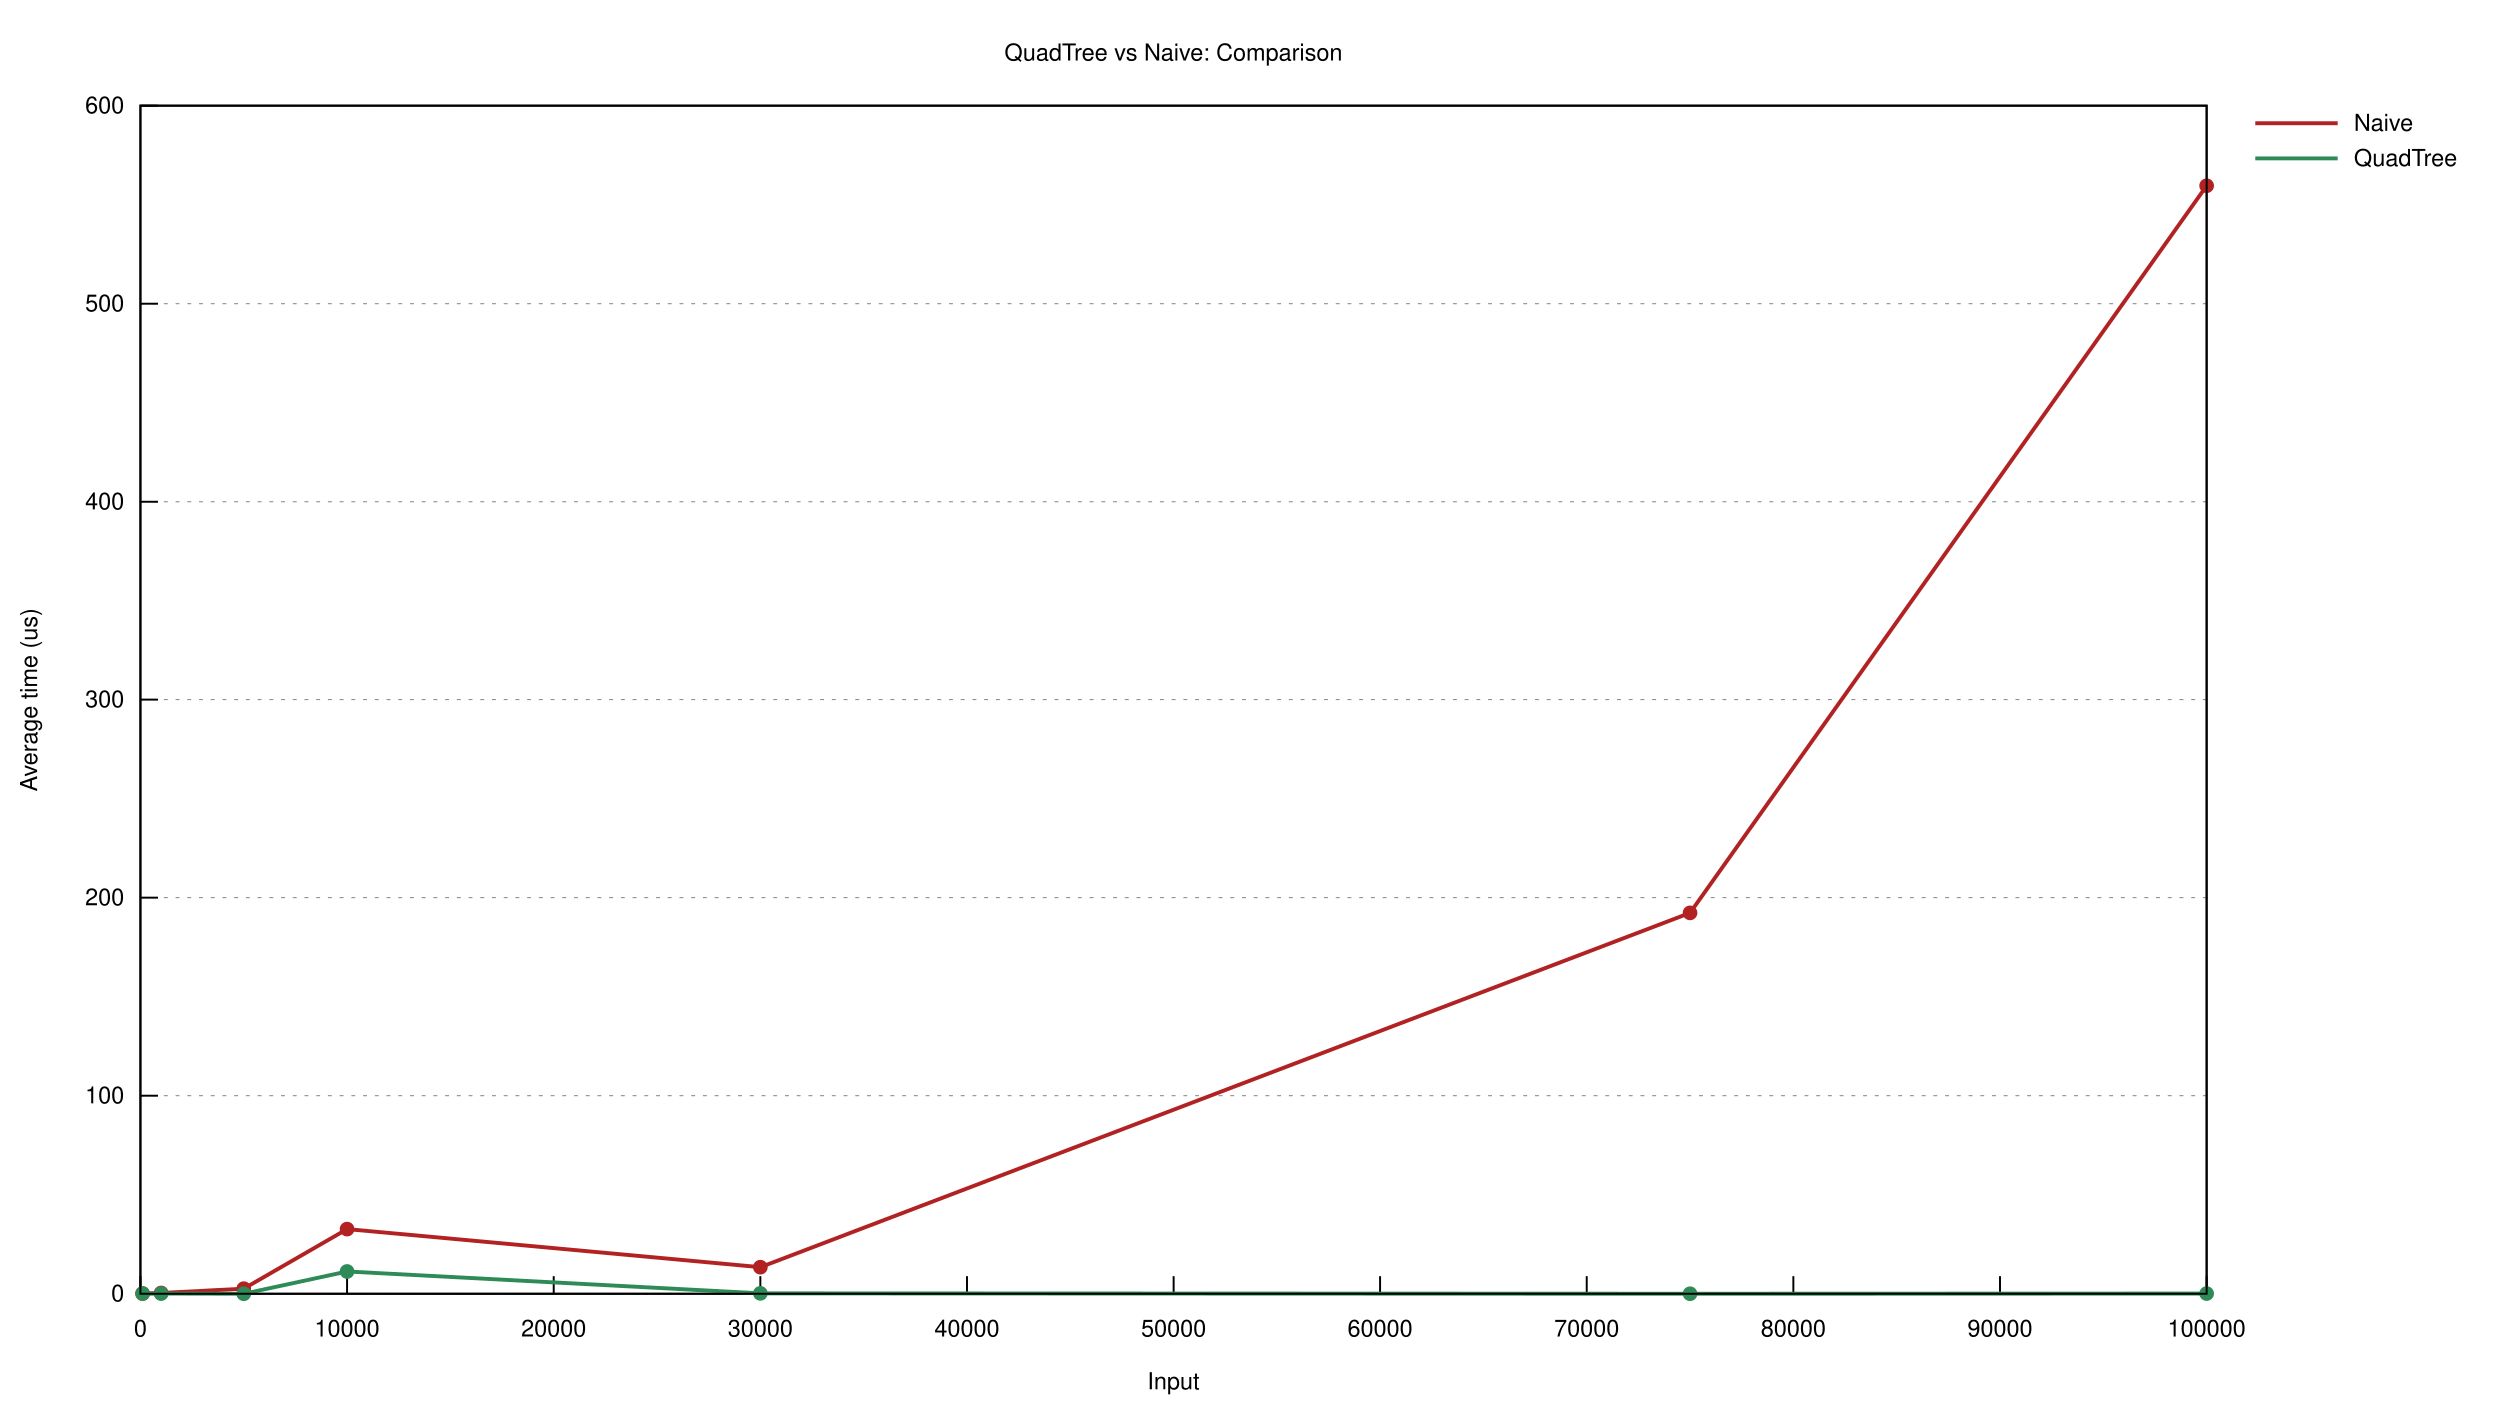
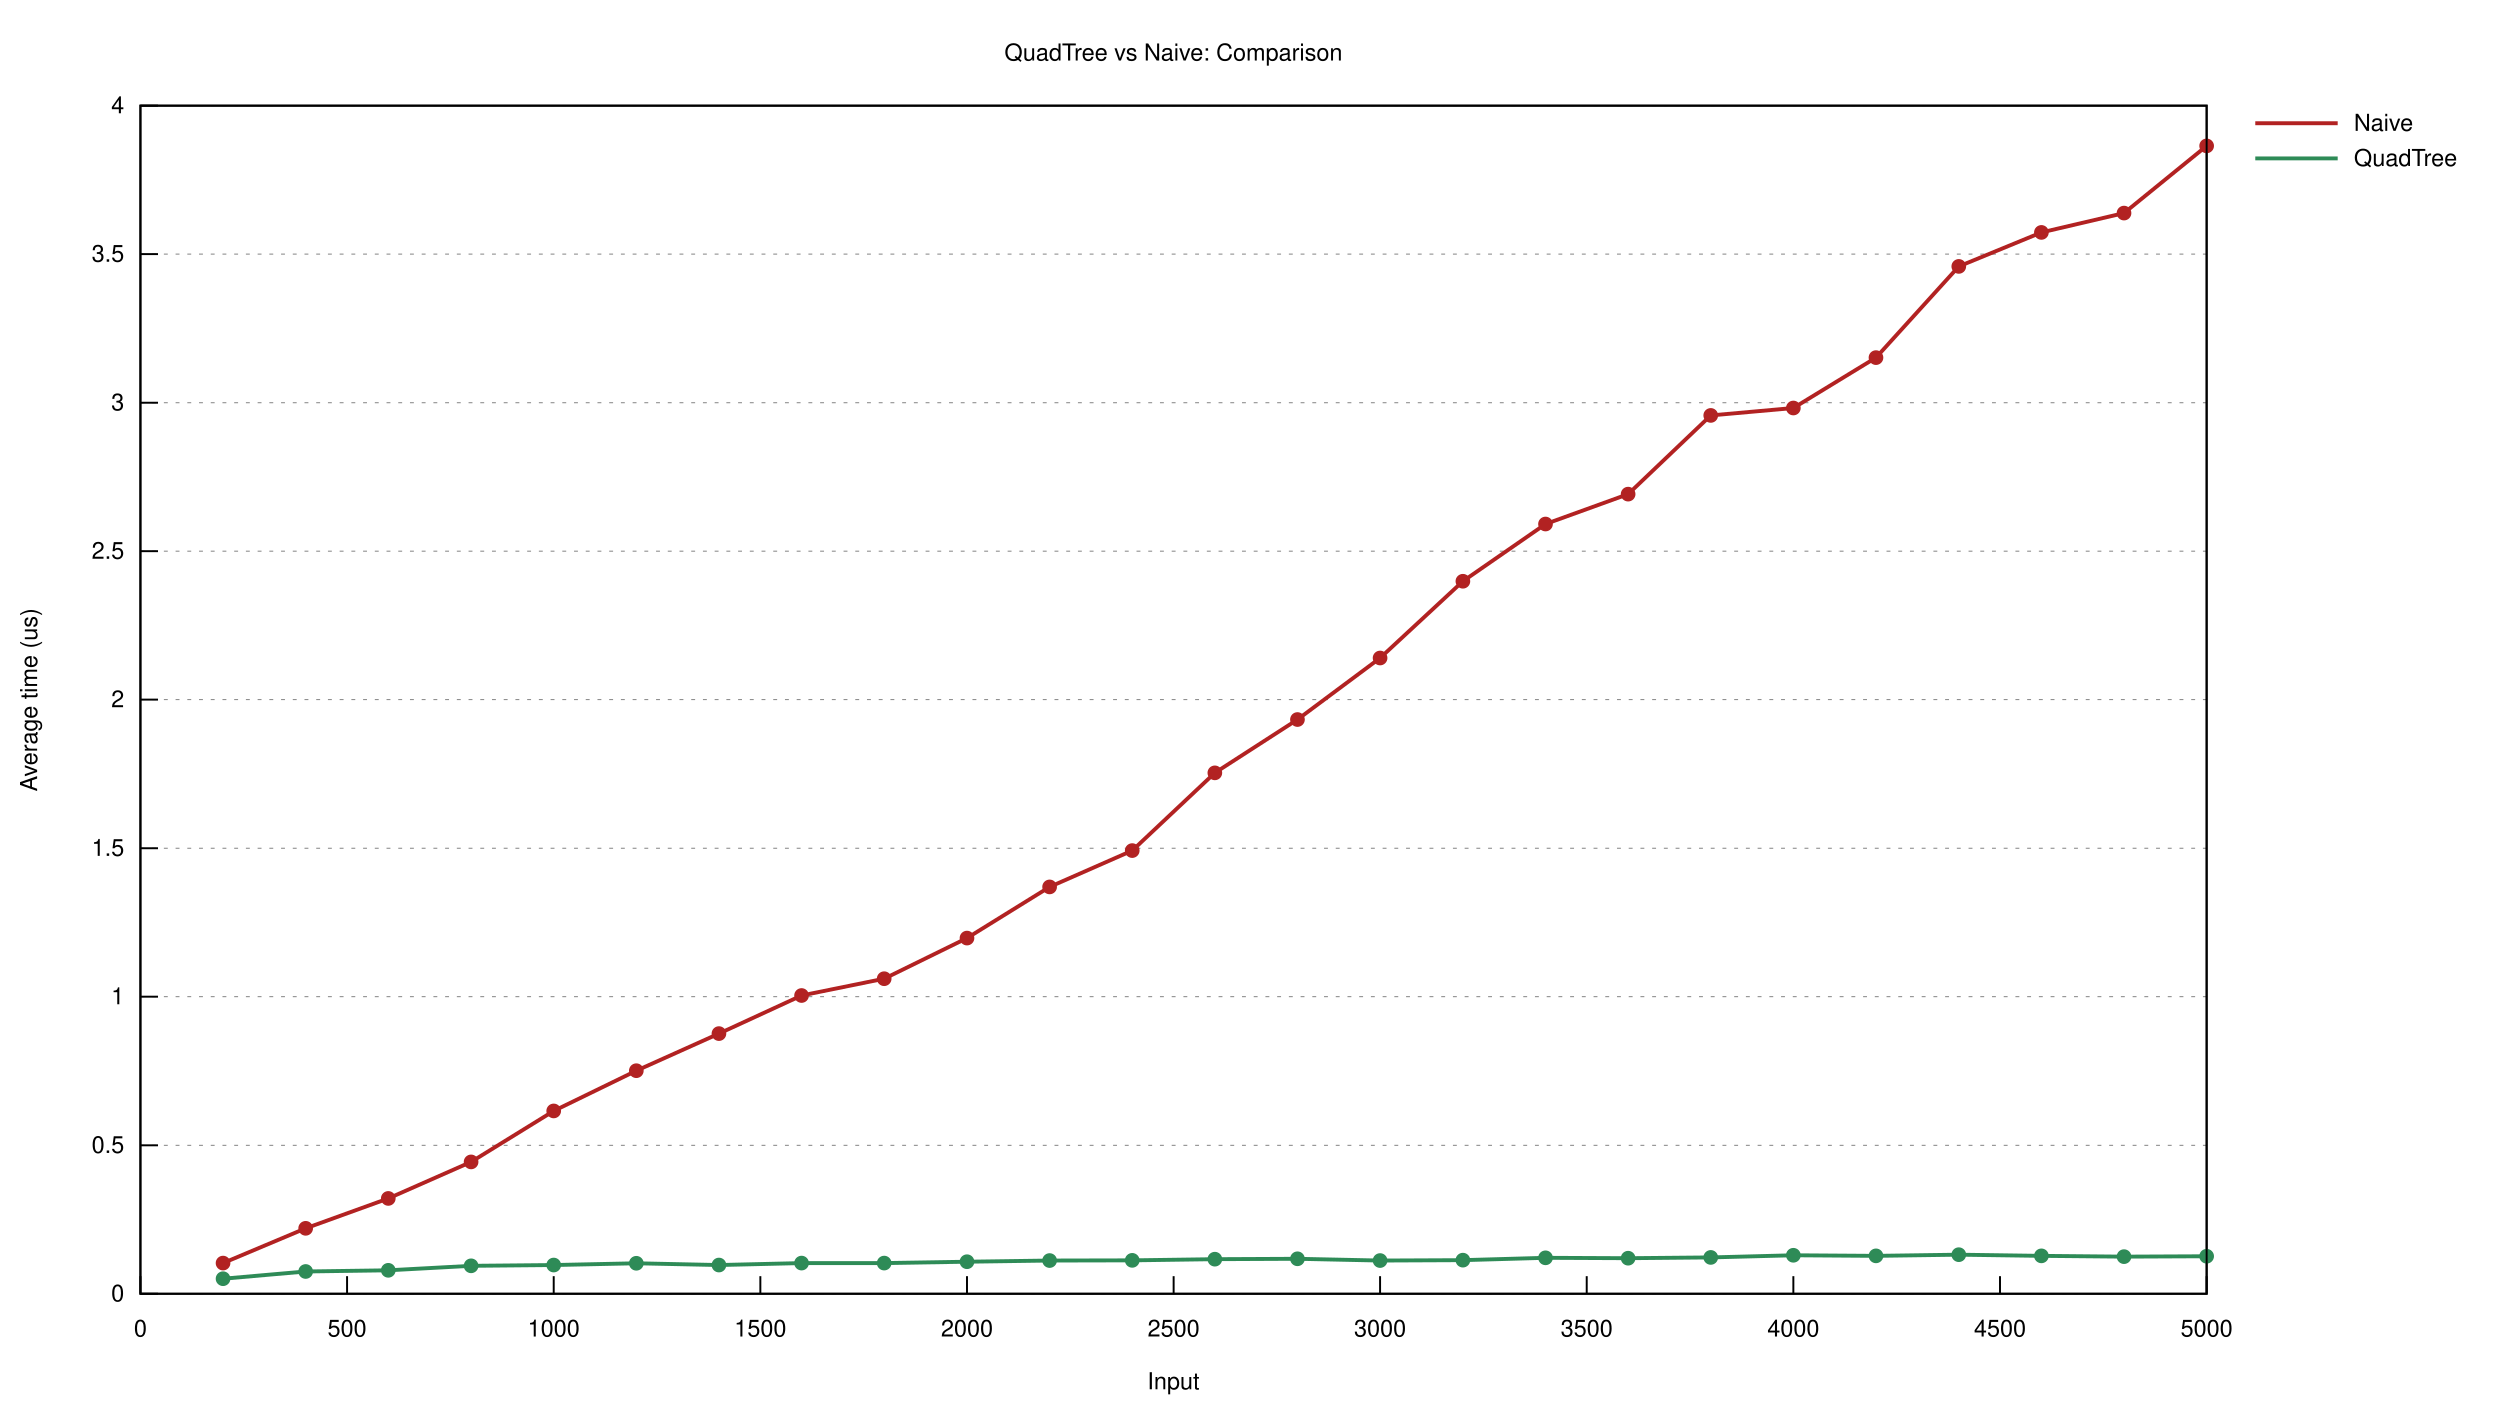
<svg xmlns="http://www.w3.org/2000/svg" xmlns:xlink="http://www.w3.org/1999/xlink" viewBox="0 0 1280 720">
  <g id="gnuplot_canvas">
    <rect x="0" y="0" width="1280" height="720" fill="none" />
    <defs>
      <circle id="gpDot" r="0.5" stroke-width="0.5" stroke="currentColor" />
      <path id="gpPt0" stroke-width="0.222" stroke="currentColor" d="M-1,0 h2 M0,-1 v2" />
      <path id="gpPt1" stroke-width="0.222" stroke="currentColor" d="M-1,-1 L1,1 M1,-1 L-1,1" />
      <path id="gpPt2" stroke-width="0.222" stroke="currentColor" d="M-1,0 L1,0 M0,-1 L0,1 M-1,-1 L1,1 M-1,1 L1,-1" />
      <rect id="gpPt3" stroke-width="0.222" stroke="currentColor" x="-1" y="-1" width="2" height="2" />
      <rect id="gpPt4" stroke-width="0.222" stroke="currentColor" fill="currentColor" x="-1" y="-1" width="2" height="2" />
      <circle id="gpPt5" stroke-width="0.222" stroke="currentColor" cx="0" cy="0" r="1" />
      <use xlink:href="#gpPt5" id="gpPt6" fill="currentColor" stroke="none" />
      <path id="gpPt7" stroke-width="0.222" stroke="currentColor" d="M0,-1.33 L-1.33,0.67 L1.33,0.67 z" />
      <use xlink:href="#gpPt7" id="gpPt8" fill="currentColor" stroke="none" />
      <use xlink:href="#gpPt7" id="gpPt9" stroke="currentColor" transform="rotate(180)" />
      <use xlink:href="#gpPt9" id="gpPt10" fill="currentColor" stroke="none" />
      <use xlink:href="#gpPt3" id="gpPt11" stroke="currentColor" transform="rotate(45)" />
      <use xlink:href="#gpPt11" id="gpPt12" fill="currentColor" stroke="none" />
      <path id="gpPt13" stroke-width="0.222" stroke="currentColor" d="M0,1.330 L1.265,0.411 L0.782,-1.067 L-0.782,-1.076 L-1.265,0.411 z" />
      <use xlink:href="#gpPt13" id="gpPt14" fill="currentColor" stroke="none" />
      <filter id="textbox" filterUnits="objectBoundingBox" x="0" y="0" height="1" width="1">
        <feFlood flood-color="white" flood-opacity="1" result="bgnd" />
        <feComposite in="SourceGraphic" in2="bgnd" operator="atop" />
      </filter>
      <filter id="greybox" filterUnits="objectBoundingBox" x="0" y="0" height="1" width="1">
        <feFlood flood-color="lightgrey" flood-opacity="1" result="grey" />
        <feComposite in="SourceGraphic" in2="grey" operator="atop" />
      </filter>
    </defs>
    <g fill="none" color="white" stroke="currentColor" stroke-width="1.00" stroke-linecap="butt" stroke-linejoin="miter">
</g>
    <g fill="none" color="black" stroke="currentColor" stroke-width="1.00" stroke-linecap="butt" stroke-linejoin="miter">
</g>
    <g fill="none" color="black" stroke="black" stroke-width="0.50" stroke-linecap="butt" stroke-linejoin="miter">
</g>
    <g fill="none" color="gray" stroke="currentColor" stroke-width="0.50" stroke-linecap="butt" stroke-linejoin="miter">
      <path stroke="gray" stroke-dasharray="2,4" class="gridline" d="M71.9,662.4 L1129.8,662.4  " />
    </g>
    <g fill="none" color="gray" stroke="gray" stroke-width="1.00" stroke-linecap="butt" stroke-linejoin="miter">
</g>
    <g fill="none" color="black" stroke="currentColor" stroke-width="1.00" stroke-linecap="butt" stroke-linejoin="miter">
      <path stroke="black" d="M71.9,662.4 L80.9,662.4  " />
      <g transform="translate(63.6,666.3)" stroke="none" fill="black" font-family="Helvetica" font-size="12.00" text-anchor="end">
        <text>
          <tspan font-family="Helvetica"> 0</tspan>
        </text>
      </g>
    </g>
    <g fill="none" color="black" stroke="currentColor" stroke-width="1.00" stroke-linecap="butt" stroke-linejoin="miter">
</g>
    <g fill="none" color="black" stroke="black" stroke-width="0.50" stroke-linecap="butt" stroke-linejoin="miter">
</g>
    <g fill="none" color="gray" stroke="currentColor" stroke-width="0.50" stroke-linecap="butt" stroke-linejoin="miter">
-       <path stroke="gray" stroke-dasharray="2,4" class="gridline" d="M71.9,561.0 L1129.8,561.0  " />
-     </g>
-     <g fill="none" color="gray" stroke="gray" stroke-width="1.00" stroke-linecap="butt" stroke-linejoin="miter">
- </g>
-     <g fill="none" color="black" stroke="currentColor" stroke-width="1.00" stroke-linecap="butt" stroke-linejoin="miter">
-       <path stroke="black" d="M71.9,561.0 L80.9,561.0  " />
-       <g transform="translate(63.6,564.9)" stroke="none" fill="black" font-family="Helvetica" font-size="12.00" text-anchor="end">
-         <text>
-           <tspan font-family="Helvetica"> 100</tspan>
-         </text>
-       </g>
-     </g>
-     <g fill="none" color="black" stroke="currentColor" stroke-width="1.00" stroke-linecap="butt" stroke-linejoin="miter">
- </g>
-     <g fill="none" color="black" stroke="black" stroke-width="0.50" stroke-linecap="butt" stroke-linejoin="miter">
- </g>
-     <g fill="none" color="gray" stroke="currentColor" stroke-width="0.50" stroke-linecap="butt" stroke-linejoin="miter">
-       <path stroke="gray" stroke-dasharray="2,4" class="gridline" d="M71.9,459.6 L1129.8,459.6  " />
-     </g>
-     <g fill="none" color="gray" stroke="gray" stroke-width="1.00" stroke-linecap="butt" stroke-linejoin="miter">
- </g>
-     <g fill="none" color="black" stroke="currentColor" stroke-width="1.00" stroke-linecap="butt" stroke-linejoin="miter">
-       <path stroke="black" d="M71.9,459.6 L80.9,459.6  " />
-       <g transform="translate(63.6,463.5)" stroke="none" fill="black" font-family="Helvetica" font-size="12.00" text-anchor="end">
-         <text>
-           <tspan font-family="Helvetica"> 200</tspan>
+       <path stroke="gray" stroke-dasharray="2,4" class="gridline" d="M71.9,586.4 L1129.8,586.4  " />
+     </g>
+     <g fill="none" color="gray" stroke="gray" stroke-width="1.00" stroke-linecap="butt" stroke-linejoin="miter">
+ </g>
+     <g fill="none" color="black" stroke="currentColor" stroke-width="1.00" stroke-linecap="butt" stroke-linejoin="miter">
+       <path stroke="black" d="M71.9,586.4 L80.9,586.4  " />
+       <g transform="translate(63.6,590.3)" stroke="none" fill="black" font-family="Helvetica" font-size="12.00" text-anchor="end">
+         <text>
+           <tspan font-family="Helvetica"> 0.5</tspan>
+         </text>
+       </g>
+     </g>
+     <g fill="none" color="black" stroke="currentColor" stroke-width="1.00" stroke-linecap="butt" stroke-linejoin="miter">
+ </g>
+     <g fill="none" color="black" stroke="black" stroke-width="0.50" stroke-linecap="butt" stroke-linejoin="miter">
+ </g>
+     <g fill="none" color="gray" stroke="currentColor" stroke-width="0.50" stroke-linecap="butt" stroke-linejoin="miter">
+       <path stroke="gray" stroke-dasharray="2,4" class="gridline" d="M71.9,510.3 L1129.8,510.3  " />
+     </g>
+     <g fill="none" color="gray" stroke="gray" stroke-width="1.00" stroke-linecap="butt" stroke-linejoin="miter">
+ </g>
+     <g fill="none" color="black" stroke="currentColor" stroke-width="1.00" stroke-linecap="butt" stroke-linejoin="miter">
+       <path stroke="black" d="M71.9,510.3 L80.9,510.3  " />
+       <g transform="translate(63.6,514.2)" stroke="none" fill="black" font-family="Helvetica" font-size="12.00" text-anchor="end">
+         <text>
+           <tspan font-family="Helvetica"> 1</tspan>
+         </text>
+       </g>
+     </g>
+     <g fill="none" color="black" stroke="currentColor" stroke-width="1.00" stroke-linecap="butt" stroke-linejoin="miter">
+ </g>
+     <g fill="none" color="black" stroke="black" stroke-width="0.50" stroke-linecap="butt" stroke-linejoin="miter">
+ </g>
+     <g fill="none" color="gray" stroke="currentColor" stroke-width="0.50" stroke-linecap="butt" stroke-linejoin="miter">
+       <path stroke="gray" stroke-dasharray="2,4" class="gridline" d="M71.9,434.3 L1129.8,434.3  " />
+     </g>
+     <g fill="none" color="gray" stroke="gray" stroke-width="1.00" stroke-linecap="butt" stroke-linejoin="miter">
+ </g>
+     <g fill="none" color="black" stroke="currentColor" stroke-width="1.00" stroke-linecap="butt" stroke-linejoin="miter">
+       <path stroke="black" d="M71.9,434.3 L80.9,434.3  " />
+       <g transform="translate(63.6,438.2)" stroke="none" fill="black" font-family="Helvetica" font-size="12.00" text-anchor="end">
+         <text>
+           <tspan font-family="Helvetica"> 1.5</tspan>
        </text>
      </g>
    </g>
    <g fill="none" color="black" stroke="currentColor" stroke-width="1.00" stroke-linecap="butt" stroke-linejoin="miter">
</g>
    <g fill="none" color="black" stroke="black" stroke-width="0.50" stroke-linecap="butt" stroke-linejoin="miter">
</g>
    <g fill="none" color="gray" stroke="currentColor" stroke-width="0.50" stroke-linecap="butt" stroke-linejoin="miter">
      <path stroke="gray" stroke-dasharray="2,4" class="gridline" d="M71.9,358.2 L1129.8,358.2  " />
    </g>
    <g fill="none" color="gray" stroke="gray" stroke-width="1.00" stroke-linecap="butt" stroke-linejoin="miter">
</g>
    <g fill="none" color="black" stroke="currentColor" stroke-width="1.00" stroke-linecap="butt" stroke-linejoin="miter">
      <path stroke="black" d="M71.9,358.2 L80.9,358.2  " />
      <g transform="translate(63.6,362.1)" stroke="none" fill="black" font-family="Helvetica" font-size="12.00" text-anchor="end">
        <text>
-           <tspan font-family="Helvetica"> 300</tspan>
-         </text>
-       </g>
-     </g>
-     <g fill="none" color="black" stroke="currentColor" stroke-width="1.00" stroke-linecap="butt" stroke-linejoin="miter">
- </g>
-     <g fill="none" color="black" stroke="black" stroke-width="0.50" stroke-linecap="butt" stroke-linejoin="miter">
- </g>
-     <g fill="none" color="gray" stroke="currentColor" stroke-width="0.50" stroke-linecap="butt" stroke-linejoin="miter">
-       <path stroke="gray" stroke-dasharray="2,4" class="gridline" d="M71.9,256.9 L1129.8,256.9  " />
-     </g>
-     <g fill="none" color="gray" stroke="gray" stroke-width="1.00" stroke-linecap="butt" stroke-linejoin="miter">
- </g>
-     <g fill="none" color="black" stroke="currentColor" stroke-width="1.00" stroke-linecap="butt" stroke-linejoin="miter">
-       <path stroke="black" d="M71.9,256.9 L80.9,256.9  " />
-       <g transform="translate(63.6,260.8)" stroke="none" fill="black" font-family="Helvetica" font-size="12.00" text-anchor="end">
-         <text>
-           <tspan font-family="Helvetica"> 400</tspan>
-         </text>
-       </g>
-     </g>
-     <g fill="none" color="black" stroke="currentColor" stroke-width="1.00" stroke-linecap="butt" stroke-linejoin="miter">
- </g>
-     <g fill="none" color="black" stroke="black" stroke-width="0.50" stroke-linecap="butt" stroke-linejoin="miter">
- </g>
-     <g fill="none" color="gray" stroke="currentColor" stroke-width="0.50" stroke-linecap="butt" stroke-linejoin="miter">
-       <path stroke="gray" stroke-dasharray="2,4" class="gridline" d="M71.9,155.5 L1129.8,155.5  " />
-     </g>
-     <g fill="none" color="gray" stroke="gray" stroke-width="1.00" stroke-linecap="butt" stroke-linejoin="miter">
- </g>
-     <g fill="none" color="black" stroke="currentColor" stroke-width="1.00" stroke-linecap="butt" stroke-linejoin="miter">
-       <path stroke="black" d="M71.9,155.5 L80.9,155.5  " />
-       <g transform="translate(63.6,159.4)" stroke="none" fill="black" font-family="Helvetica" font-size="12.00" text-anchor="end">
-         <text>
-           <tspan font-family="Helvetica"> 500</tspan>
+           <tspan font-family="Helvetica"> 2</tspan>
+         </text>
+       </g>
+     </g>
+     <g fill="none" color="black" stroke="currentColor" stroke-width="1.00" stroke-linecap="butt" stroke-linejoin="miter">
+ </g>
+     <g fill="none" color="black" stroke="black" stroke-width="0.50" stroke-linecap="butt" stroke-linejoin="miter">
+ </g>
+     <g fill="none" color="gray" stroke="currentColor" stroke-width="0.50" stroke-linecap="butt" stroke-linejoin="miter">
+       <path stroke="gray" stroke-dasharray="2,4" class="gridline" d="M71.9,282.2 L1129.8,282.2  " />
+     </g>
+     <g fill="none" color="gray" stroke="gray" stroke-width="1.00" stroke-linecap="butt" stroke-linejoin="miter">
+ </g>
+     <g fill="none" color="black" stroke="currentColor" stroke-width="1.00" stroke-linecap="butt" stroke-linejoin="miter">
+       <path stroke="black" d="M71.9,282.2 L80.9,282.2  " />
+       <g transform="translate(63.6,286.1)" stroke="none" fill="black" font-family="Helvetica" font-size="12.00" text-anchor="end">
+         <text>
+           <tspan font-family="Helvetica"> 2.5</tspan>
+         </text>
+       </g>
+     </g>
+     <g fill="none" color="black" stroke="currentColor" stroke-width="1.00" stroke-linecap="butt" stroke-linejoin="miter">
+ </g>
+     <g fill="none" color="black" stroke="black" stroke-width="0.50" stroke-linecap="butt" stroke-linejoin="miter">
+ </g>
+     <g fill="none" color="gray" stroke="currentColor" stroke-width="0.50" stroke-linecap="butt" stroke-linejoin="miter">
+       <path stroke="gray" stroke-dasharray="2,4" class="gridline" d="M71.9,206.2 L1129.8,206.2  " />
+     </g>
+     <g fill="none" color="gray" stroke="gray" stroke-width="1.00" stroke-linecap="butt" stroke-linejoin="miter">
+ </g>
+     <g fill="none" color="black" stroke="currentColor" stroke-width="1.00" stroke-linecap="butt" stroke-linejoin="miter">
+       <path stroke="black" d="M71.9,206.2 L80.9,206.2  " />
+       <g transform="translate(63.6,210.1)" stroke="none" fill="black" font-family="Helvetica" font-size="12.00" text-anchor="end">
+         <text>
+           <tspan font-family="Helvetica"> 3</tspan>
+         </text>
+       </g>
+     </g>
+     <g fill="none" color="black" stroke="currentColor" stroke-width="1.00" stroke-linecap="butt" stroke-linejoin="miter">
+ </g>
+     <g fill="none" color="black" stroke="black" stroke-width="0.50" stroke-linecap="butt" stroke-linejoin="miter">
+ </g>
+     <g fill="none" color="gray" stroke="currentColor" stroke-width="0.50" stroke-linecap="butt" stroke-linejoin="miter">
+       <path stroke="gray" stroke-dasharray="2,4" class="gridline" d="M71.9,130.1 L1129.8,130.1  " />
+     </g>
+     <g fill="none" color="gray" stroke="gray" stroke-width="1.00" stroke-linecap="butt" stroke-linejoin="miter">
+ </g>
+     <g fill="none" color="black" stroke="currentColor" stroke-width="1.00" stroke-linecap="butt" stroke-linejoin="miter">
+       <path stroke="black" d="M71.9,130.1 L80.9,130.1  " />
+       <g transform="translate(63.6,134.0)" stroke="none" fill="black" font-family="Helvetica" font-size="12.00" text-anchor="end">
+         <text>
+           <tspan font-family="Helvetica"> 3.5</tspan>
        </text>
      </g>
    </g>
    <g fill="none" color="black" stroke="currentColor" stroke-width="1.00" stroke-linecap="butt" stroke-linejoin="miter">
</g>
    <g fill="none" color="black" stroke="black" stroke-width="0.50" stroke-linecap="butt" stroke-linejoin="miter">
</g>
    <g fill="none" color="gray" stroke="currentColor" stroke-width="0.50" stroke-linecap="butt" stroke-linejoin="miter">
      <path stroke="gray" stroke-dasharray="2,4" class="gridline" d="M71.9,54.1 L1129.8,54.1  " />
    </g>
    <g fill="none" color="gray" stroke="gray" stroke-width="1.00" stroke-linecap="butt" stroke-linejoin="miter">
</g>
    <g fill="none" color="black" stroke="currentColor" stroke-width="1.00" stroke-linecap="butt" stroke-linejoin="miter">
      <path stroke="black" d="M71.9,54.1 L80.9,54.1  " />
      <g transform="translate(63.6,58.0)" stroke="none" fill="black" font-family="Helvetica" font-size="12.00" text-anchor="end">
        <text>
-           <tspan font-family="Helvetica"> 600</tspan>
+           <tspan font-family="Helvetica"> 4</tspan>
        </text>
      </g>
    </g>
    <g fill="none" color="black" stroke="currentColor" stroke-width="1.00" stroke-linecap="butt" stroke-linejoin="miter">
      <path stroke="black" d="M71.9,662.4 L71.9,653.4  " />
      <g transform="translate(71.9,684.3)" stroke="none" fill="black" font-family="Helvetica" font-size="12.00" text-anchor="middle">
        <text>
          <tspan font-family="Helvetica"> 0</tspan>
        </text>
      </g>
    </g>
    <g fill="none" color="black" stroke="currentColor" stroke-width="1.00" stroke-linecap="butt" stroke-linejoin="miter">
      <path stroke="black" d="M177.7,662.4 L177.7,653.4  " />
      <g transform="translate(177.7,684.3)" stroke="none" fill="black" font-family="Helvetica" font-size="12.00" text-anchor="middle">
        <text>
-           <tspan font-family="Helvetica"> 10000</tspan>
+           <tspan font-family="Helvetica"> 500</tspan>
        </text>
      </g>
    </g>
    <g fill="none" color="black" stroke="currentColor" stroke-width="1.00" stroke-linecap="butt" stroke-linejoin="miter">
      <path stroke="black" d="M283.5,662.4 L283.5,653.4  " />
      <g transform="translate(283.5,684.3)" stroke="none" fill="black" font-family="Helvetica" font-size="12.00" text-anchor="middle">
        <text>
-           <tspan font-family="Helvetica"> 20000</tspan>
+           <tspan font-family="Helvetica"> 1000</tspan>
        </text>
      </g>
    </g>
    <g fill="none" color="black" stroke="currentColor" stroke-width="1.00" stroke-linecap="butt" stroke-linejoin="miter">
      <path stroke="black" d="M389.3,662.4 L389.3,653.4  " />
      <g transform="translate(389.3,684.3)" stroke="none" fill="black" font-family="Helvetica" font-size="12.00" text-anchor="middle">
        <text>
-           <tspan font-family="Helvetica"> 30000</tspan>
+           <tspan font-family="Helvetica"> 1500</tspan>
        </text>
      </g>
    </g>
    <g fill="none" color="black" stroke="currentColor" stroke-width="1.00" stroke-linecap="butt" stroke-linejoin="miter">
      <path stroke="black" d="M495.1,662.4 L495.1,653.4  " />
      <g transform="translate(495.1,684.3)" stroke="none" fill="black" font-family="Helvetica" font-size="12.00" text-anchor="middle">
        <text>
-           <tspan font-family="Helvetica"> 40000</tspan>
+           <tspan font-family="Helvetica"> 2000</tspan>
        </text>
      </g>
    </g>
    <g fill="none" color="black" stroke="currentColor" stroke-width="1.00" stroke-linecap="butt" stroke-linejoin="miter">
      <path stroke="black" d="M600.9,662.4 L600.9,653.4  " />
      <g transform="translate(600.9,684.3)" stroke="none" fill="black" font-family="Helvetica" font-size="12.00" text-anchor="middle">
        <text>
-           <tspan font-family="Helvetica"> 50000</tspan>
+           <tspan font-family="Helvetica"> 2500</tspan>
        </text>
      </g>
    </g>
    <g fill="none" color="black" stroke="currentColor" stroke-width="1.00" stroke-linecap="butt" stroke-linejoin="miter">
      <path stroke="black" d="M706.6,662.4 L706.6,653.4  " />
      <g transform="translate(706.6,684.3)" stroke="none" fill="black" font-family="Helvetica" font-size="12.00" text-anchor="middle">
        <text>
-           <tspan font-family="Helvetica"> 60000</tspan>
+           <tspan font-family="Helvetica"> 3000</tspan>
        </text>
      </g>
    </g>
    <g fill="none" color="black" stroke="currentColor" stroke-width="1.00" stroke-linecap="butt" stroke-linejoin="miter">
      <path stroke="black" d="M812.4,662.4 L812.4,653.4  " />
      <g transform="translate(812.4,684.3)" stroke="none" fill="black" font-family="Helvetica" font-size="12.00" text-anchor="middle">
        <text>
-           <tspan font-family="Helvetica"> 70000</tspan>
+           <tspan font-family="Helvetica"> 3500</tspan>
        </text>
      </g>
    </g>
    <g fill="none" color="black" stroke="currentColor" stroke-width="1.00" stroke-linecap="butt" stroke-linejoin="miter">
      <path stroke="black" d="M918.2,662.4 L918.2,653.4  " />
      <g transform="translate(918.2,684.3)" stroke="none" fill="black" font-family="Helvetica" font-size="12.00" text-anchor="middle">
        <text>
-           <tspan font-family="Helvetica"> 80000</tspan>
+           <tspan font-family="Helvetica"> 4000</tspan>
        </text>
      </g>
    </g>
    <g fill="none" color="black" stroke="currentColor" stroke-width="1.00" stroke-linecap="butt" stroke-linejoin="miter">
      <path stroke="black" d="M1024.0,662.4 L1024.0,653.4  " />
      <g transform="translate(1024.0,684.3)" stroke="none" fill="black" font-family="Helvetica" font-size="12.00" text-anchor="middle">
        <text>
-           <tspan font-family="Helvetica"> 90000</tspan>
+           <tspan font-family="Helvetica"> 4500</tspan>
        </text>
      </g>
    </g>
    <g fill="none" color="black" stroke="currentColor" stroke-width="1.00" stroke-linecap="butt" stroke-linejoin="miter">
      <path stroke="black" d="M1129.8,662.4 L1129.8,653.4  " />
      <g transform="translate(1129.8,684.3)" stroke="none" fill="black" font-family="Helvetica" font-size="12.00" text-anchor="middle">
        <text>
-           <tspan font-family="Helvetica"> 100000</tspan>
+           <tspan font-family="Helvetica"> 5000</tspan>
        </text>
      </g>
    </g>
    <g fill="none" color="black" stroke="currentColor" stroke-width="1.00" stroke-linecap="butt" stroke-linejoin="miter">
</g>
    <g fill="none" color="black" stroke="currentColor" stroke-width="1.00" stroke-linecap="butt" stroke-linejoin="miter">
      <path stroke="black" d="M71.9,54.1 L71.9,662.4 L1129.8,662.4 L1129.8,54.1 L71.9,54.1 Z  " />
    </g>
    <g fill="none" color="black" stroke="currentColor" stroke-width="1.00" stroke-linecap="butt" stroke-linejoin="miter">
      <g transform="translate(19.0,358.3) rotate(270)" stroke="none" fill="black" font-family="Helvetica" font-size="12.00" text-anchor="middle">
        <text>
          <tspan font-family="Helvetica">Average time (us)</tspan>
        </text>
      </g>
    </g>
    <g fill="none" color="black" stroke="currentColor" stroke-width="1.00" stroke-linecap="butt" stroke-linejoin="miter">
      <g transform="translate(600.8,711.3)" stroke="none" fill="black" font-family="Helvetica" font-size="12.00" text-anchor="middle">
        <text>
          <tspan font-family="Helvetica">Input</tspan>
        </text>
      </g>
    </g>
    <g fill="none" color="black" stroke="currentColor" stroke-width="1.00" stroke-linecap="butt" stroke-linejoin="miter">
      <g transform="translate(600.8,31.0)" stroke="none" fill="black" font-family="Helvetica" font-size="12.00" text-anchor="middle">
        <text>
          <tspan font-family="Helvetica">QuadTree vs Naive: Comparison</tspan>
        </text>
      </g>
    </g>
    <g fill="none" color="black" stroke="currentColor" stroke-width="1.00" stroke-linecap="butt" stroke-linejoin="miter">
</g>
    <g id="gnuplot_plot_1">
      <g fill="none" color="white" stroke="currentColor" stroke-width="2.00" stroke-linecap="butt" stroke-linejoin="miter">
</g>
      <g fill="none" color="black" stroke="currentColor" stroke-width="2.00" stroke-linecap="butt" stroke-linejoin="miter">
        <g transform="translate(1205.2,67.0)" stroke="none" fill="black" font-family="Helvetica" font-size="12.00" text-anchor="start">
          <text>
            <tspan font-family="Helvetica">Naive</tspan>
          </text>
        </g>
      </g>
      <g fill="none" color="black" stroke="currentColor" stroke-width="2.00" stroke-linecap="butt" stroke-linejoin="miter">
-         <path stroke="rgb(178,  34,  34)" d="M1154.7,63.1 L1196.9,63.1 M73.0,662.3 L82.5,662.0 L124.8,659.8 L177.7,629.3 L389.3,648.8 L865.3,467.4   L1129.8,95.1  " />
+         <path stroke="rgb(178,  34,  34)" d="M1154.7,63.1 L1196.9,63.1 M114.2,646.7 L156.5,628.9 L198.8,613.6 L241.2,594.9 L283.5,568.8 L325.8,548.2   L368.1,529.2 L410.4,509.7 L452.7,501.1 L495.1,480.3 L537.4,454.1 L579.7,435.5 L622.0,395.7 L664.3,368.4   L706.6,336.9 L749.0,297.6 L791.3,268.3 L833.6,253.0 L875.9,212.7 L918.2,208.9 L960.5,183.1 L1002.9,136.4   L1045.2,119.0 L1087.5,109.1 L1129.8,74.7  " />
      </g>
    </g>
    <g id="gnuplot_plot_2">
      <g fill="none" color="white" stroke="rgb(178,  34,  34)" stroke-width="1.00" stroke-linecap="butt" stroke-linejoin="miter">
</g>
      <g fill="none" color="black" stroke="currentColor" stroke-width="1.00" stroke-linecap="butt" stroke-linejoin="miter">
-         <use xlink:href="#gpPt6" transform="translate(73.0,662.3) scale(3.38)" color="rgb(178,  34,  34)" />
-         <use xlink:href="#gpPt6" transform="translate(82.5,662.0) scale(3.38)" color="rgb(178,  34,  34)" />
-         <use xlink:href="#gpPt6" transform="translate(124.8,659.8) scale(3.38)" color="rgb(178,  34,  34)" />
-         <use xlink:href="#gpPt6" transform="translate(177.7,629.3) scale(3.38)" color="rgb(178,  34,  34)" />
-         <use xlink:href="#gpPt6" transform="translate(389.3,648.8) scale(3.38)" color="rgb(178,  34,  34)" />
-         <use xlink:href="#gpPt6" transform="translate(865.3,467.4) scale(3.38)" color="rgb(178,  34,  34)" />
-         <use xlink:href="#gpPt6" transform="translate(1129.8,95.1) scale(3.38)" color="rgb(178,  34,  34)" />
+         <use xlink:href="#gpPt6" transform="translate(114.2,646.7) scale(3.38)" color="rgb(178,  34,  34)" />
+         <use xlink:href="#gpPt6" transform="translate(156.5,628.9) scale(3.38)" color="rgb(178,  34,  34)" />
+         <use xlink:href="#gpPt6" transform="translate(198.8,613.6) scale(3.38)" color="rgb(178,  34,  34)" />
+         <use xlink:href="#gpPt6" transform="translate(241.2,594.9) scale(3.38)" color="rgb(178,  34,  34)" />
+         <use xlink:href="#gpPt6" transform="translate(283.5,568.8) scale(3.38)" color="rgb(178,  34,  34)" />
+         <use xlink:href="#gpPt6" transform="translate(325.8,548.2) scale(3.38)" color="rgb(178,  34,  34)" />
+         <use xlink:href="#gpPt6" transform="translate(368.1,529.2) scale(3.38)" color="rgb(178,  34,  34)" />
+         <use xlink:href="#gpPt6" transform="translate(410.4,509.7) scale(3.38)" color="rgb(178,  34,  34)" />
+         <use xlink:href="#gpPt6" transform="translate(452.7,501.1) scale(3.38)" color="rgb(178,  34,  34)" />
+         <use xlink:href="#gpPt6" transform="translate(495.1,480.3) scale(3.38)" color="rgb(178,  34,  34)" />
+         <use xlink:href="#gpPt6" transform="translate(537.4,454.1) scale(3.38)" color="rgb(178,  34,  34)" />
+         <use xlink:href="#gpPt6" transform="translate(579.7,435.5) scale(3.38)" color="rgb(178,  34,  34)" />
+         <use xlink:href="#gpPt6" transform="translate(622.0,395.7) scale(3.38)" color="rgb(178,  34,  34)" />
+         <use xlink:href="#gpPt6" transform="translate(664.3,368.4) scale(3.38)" color="rgb(178,  34,  34)" />
+         <use xlink:href="#gpPt6" transform="translate(706.6,336.9) scale(3.38)" color="rgb(178,  34,  34)" />
+         <use xlink:href="#gpPt6" transform="translate(749.0,297.6) scale(3.38)" color="rgb(178,  34,  34)" />
+         <use xlink:href="#gpPt6" transform="translate(791.3,268.3) scale(3.38)" color="rgb(178,  34,  34)" />
+         <use xlink:href="#gpPt6" transform="translate(833.6,253.0) scale(3.38)" color="rgb(178,  34,  34)" />
+         <use xlink:href="#gpPt6" transform="translate(875.9,212.7) scale(3.38)" color="rgb(178,  34,  34)" />
+         <use xlink:href="#gpPt6" transform="translate(918.2,208.9) scale(3.38)" color="rgb(178,  34,  34)" />
+         <use xlink:href="#gpPt6" transform="translate(960.5,183.1) scale(3.38)" color="rgb(178,  34,  34)" />
+         <use xlink:href="#gpPt6" transform="translate(1002.9,136.4) scale(3.38)" color="rgb(178,  34,  34)" />
+         <use xlink:href="#gpPt6" transform="translate(1045.2,119.0) scale(3.38)" color="rgb(178,  34,  34)" />
+         <use xlink:href="#gpPt6" transform="translate(1087.5,109.1) scale(3.38)" color="rgb(178,  34,  34)" />
+         <use xlink:href="#gpPt6" transform="translate(1129.8,74.7) scale(3.38)" color="rgb(178,  34,  34)" />
      </g>
    </g>
    <g id="gnuplot_plot_3">
      <g fill="none" color="white" stroke="rgb(178,  34,  34)" stroke-width="2.00" stroke-linecap="butt" stroke-linejoin="miter">
</g>
      <g fill="none" color="black" stroke="currentColor" stroke-width="2.00" stroke-linecap="butt" stroke-linejoin="miter">
        <g transform="translate(1205.2,85.0)" stroke="none" fill="black" font-family="Helvetica" font-size="12.00" text-anchor="start">
          <text>
            <tspan font-family="Helvetica">QuadTree</tspan>
          </text>
        </g>
      </g>
      <g fill="none" color="black" stroke="currentColor" stroke-width="2.00" stroke-linecap="butt" stroke-linejoin="miter">
-         <path stroke="rgb( 46, 139,  87)" d="M1154.7,81.1 L1196.9,81.1 M73.0,662.3 L82.5,662.3 L124.8,662.4 L177.7,651.0 L389.3,662.2 L865.3,662.4   L1129.8,662.3  " />
+         <path stroke="rgb( 46, 139,  87)" d="M1154.7,81.1 L1196.9,81.1 M114.2,654.7 L156.5,651.0 L198.8,650.4 L241.2,648.1 L283.5,647.7 L325.8,646.8   L368.1,647.7 L410.4,646.7 L452.7,646.7 L495.1,646.0 L537.4,645.4 L579.7,645.3 L622.0,644.7 L664.3,644.5   L706.6,645.4 L749.0,645.2 L791.3,644.0 L833.6,644.2 L875.9,643.8 L918.2,642.7 L960.5,643.0 L1002.9,642.4   L1045.2,643.0 L1087.5,643.4 L1129.8,643.2  " />
      </g>
    </g>
    <g id="gnuplot_plot_4">
      <g fill="none" color="white" stroke="rgb( 46, 139,  87)" stroke-width="1.00" stroke-linecap="butt" stroke-linejoin="miter">
</g>
      <g fill="none" color="black" stroke="currentColor" stroke-width="1.00" stroke-linecap="butt" stroke-linejoin="miter">
-         <use xlink:href="#gpPt6" transform="translate(73.0,662.3) scale(3.38)" color="rgb( 46, 139,  87)" />
-         <use xlink:href="#gpPt6" transform="translate(82.5,662.3) scale(3.38)" color="rgb( 46, 139,  87)" />
-         <use xlink:href="#gpPt6" transform="translate(124.8,662.4) scale(3.38)" color="rgb( 46, 139,  87)" />
-         <use xlink:href="#gpPt6" transform="translate(177.7,651.0) scale(3.38)" color="rgb( 46, 139,  87)" />
-         <use xlink:href="#gpPt6" transform="translate(389.3,662.2) scale(3.38)" color="rgb( 46, 139,  87)" />
-         <use xlink:href="#gpPt6" transform="translate(865.3,662.4) scale(3.38)" color="rgb( 46, 139,  87)" />
-         <use xlink:href="#gpPt6" transform="translate(1129.8,662.3) scale(3.38)" color="rgb( 46, 139,  87)" />
+         <use xlink:href="#gpPt6" transform="translate(114.2,654.7) scale(3.38)" color="rgb( 46, 139,  87)" />
+         <use xlink:href="#gpPt6" transform="translate(156.5,651.0) scale(3.38)" color="rgb( 46, 139,  87)" />
+         <use xlink:href="#gpPt6" transform="translate(198.8,650.4) scale(3.38)" color="rgb( 46, 139,  87)" />
+         <use xlink:href="#gpPt6" transform="translate(241.2,648.1) scale(3.38)" color="rgb( 46, 139,  87)" />
+         <use xlink:href="#gpPt6" transform="translate(283.5,647.7) scale(3.38)" color="rgb( 46, 139,  87)" />
+         <use xlink:href="#gpPt6" transform="translate(325.8,646.8) scale(3.38)" color="rgb( 46, 139,  87)" />
+         <use xlink:href="#gpPt6" transform="translate(368.1,647.7) scale(3.38)" color="rgb( 46, 139,  87)" />
+         <use xlink:href="#gpPt6" transform="translate(410.4,646.7) scale(3.38)" color="rgb( 46, 139,  87)" />
+         <use xlink:href="#gpPt6" transform="translate(452.7,646.7) scale(3.38)" color="rgb( 46, 139,  87)" />
+         <use xlink:href="#gpPt6" transform="translate(495.1,646.0) scale(3.38)" color="rgb( 46, 139,  87)" />
+         <use xlink:href="#gpPt6" transform="translate(537.4,645.4) scale(3.38)" color="rgb( 46, 139,  87)" />
+         <use xlink:href="#gpPt6" transform="translate(579.7,645.3) scale(3.38)" color="rgb( 46, 139,  87)" />
+         <use xlink:href="#gpPt6" transform="translate(622.0,644.7) scale(3.38)" color="rgb( 46, 139,  87)" />
+         <use xlink:href="#gpPt6" transform="translate(664.3,644.5) scale(3.38)" color="rgb( 46, 139,  87)" />
+         <use xlink:href="#gpPt6" transform="translate(706.6,645.4) scale(3.38)" color="rgb( 46, 139,  87)" />
+         <use xlink:href="#gpPt6" transform="translate(749.0,645.2) scale(3.38)" color="rgb( 46, 139,  87)" />
+         <use xlink:href="#gpPt6" transform="translate(791.3,644.0) scale(3.38)" color="rgb( 46, 139,  87)" />
+         <use xlink:href="#gpPt6" transform="translate(833.6,644.2) scale(3.38)" color="rgb( 46, 139,  87)" />
+         <use xlink:href="#gpPt6" transform="translate(875.9,643.8) scale(3.38)" color="rgb( 46, 139,  87)" />
+         <use xlink:href="#gpPt6" transform="translate(918.2,642.7) scale(3.38)" color="rgb( 46, 139,  87)" />
+         <use xlink:href="#gpPt6" transform="translate(960.5,643.0) scale(3.38)" color="rgb( 46, 139,  87)" />
+         <use xlink:href="#gpPt6" transform="translate(1002.9,642.4) scale(3.38)" color="rgb( 46, 139,  87)" />
+         <use xlink:href="#gpPt6" transform="translate(1045.2,643.0) scale(3.38)" color="rgb( 46, 139,  87)" />
+         <use xlink:href="#gpPt6" transform="translate(1087.5,643.4) scale(3.38)" color="rgb( 46, 139,  87)" />
+         <use xlink:href="#gpPt6" transform="translate(1129.8,643.2) scale(3.38)" color="rgb( 46, 139,  87)" />
      </g>
    </g>
    <g fill="none" color="white" stroke="rgb( 46, 139,  87)" stroke-width="2.00" stroke-linecap="butt" stroke-linejoin="miter">
</g>
    <g fill="none" color="black" stroke="currentColor" stroke-width="2.00" stroke-linecap="butt" stroke-linejoin="miter">
</g>
    <g fill="none" color="black" stroke="black" stroke-width="1.00" stroke-linecap="butt" stroke-linejoin="miter">
</g>
    <g fill="none" color="black" stroke="currentColor" stroke-width="1.00" stroke-linecap="butt" stroke-linejoin="miter">
      <path stroke="black" d="M71.9,54.1 L71.9,662.4 L1129.8,662.4 L1129.8,54.1 L71.9,54.1 Z  " />
    </g>
    <g fill="none" color="black" stroke="currentColor" stroke-width="1.00" stroke-linecap="butt" stroke-linejoin="miter">
</g>
  </g>
</svg>
